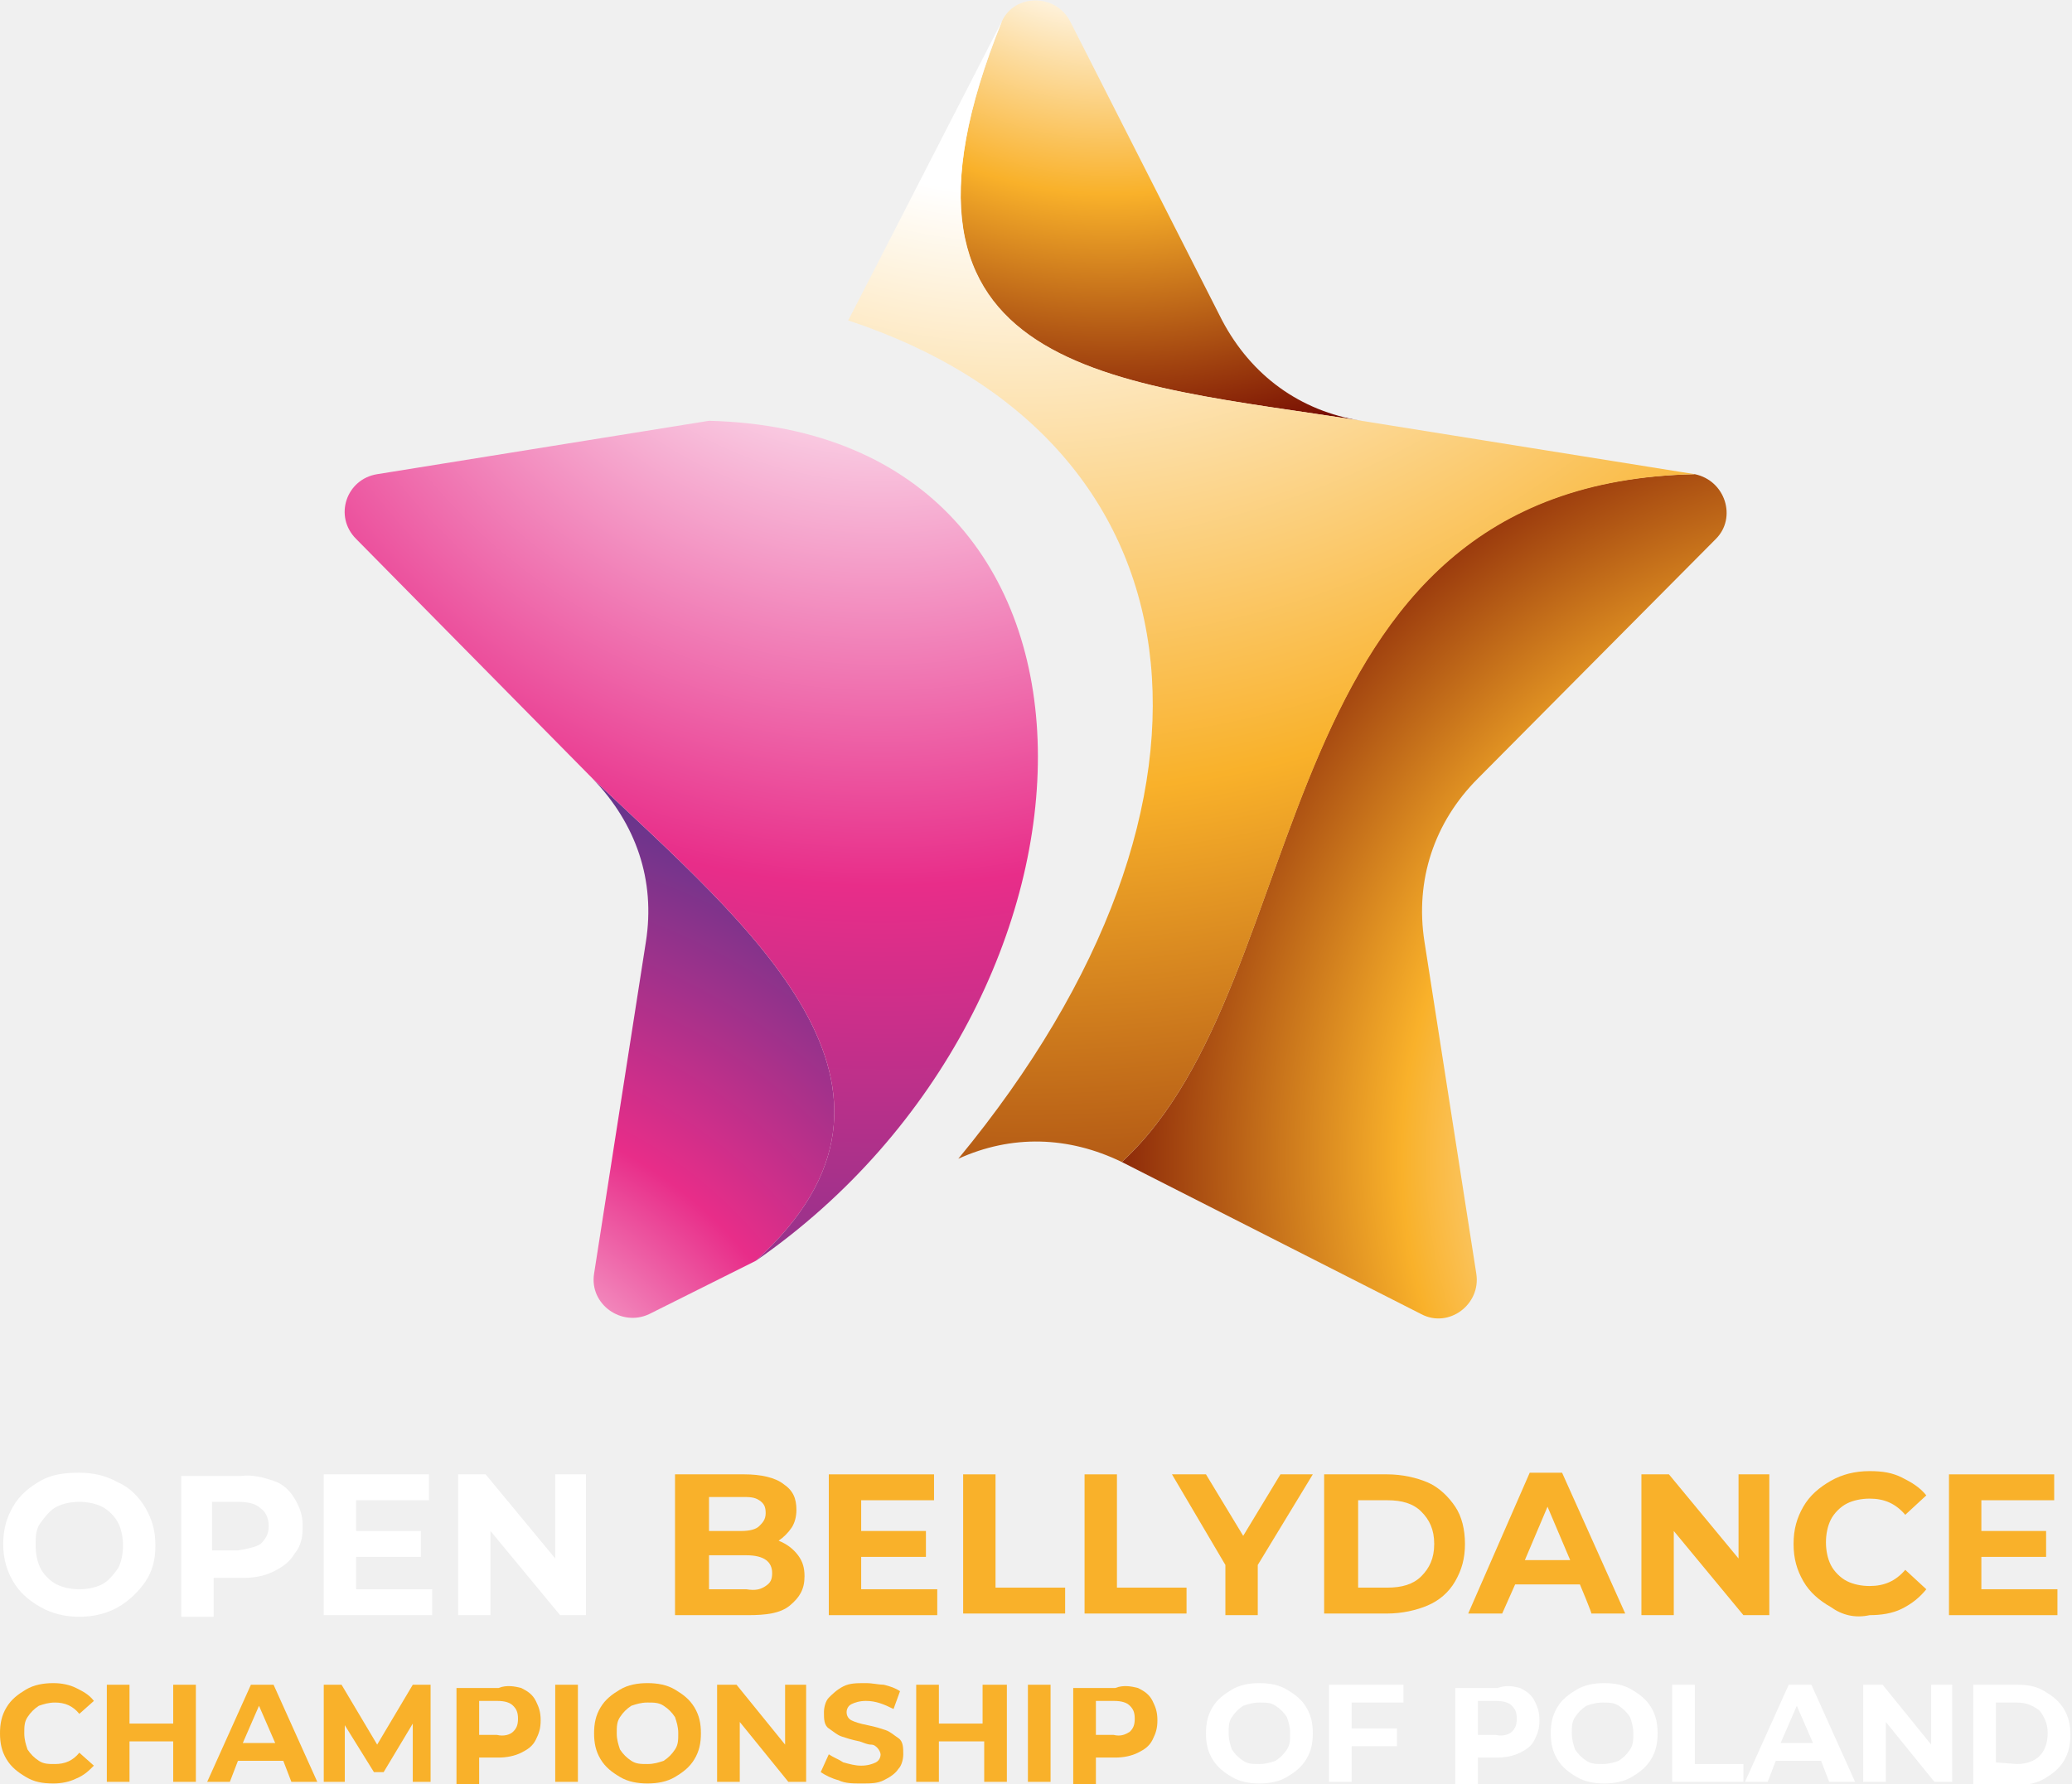
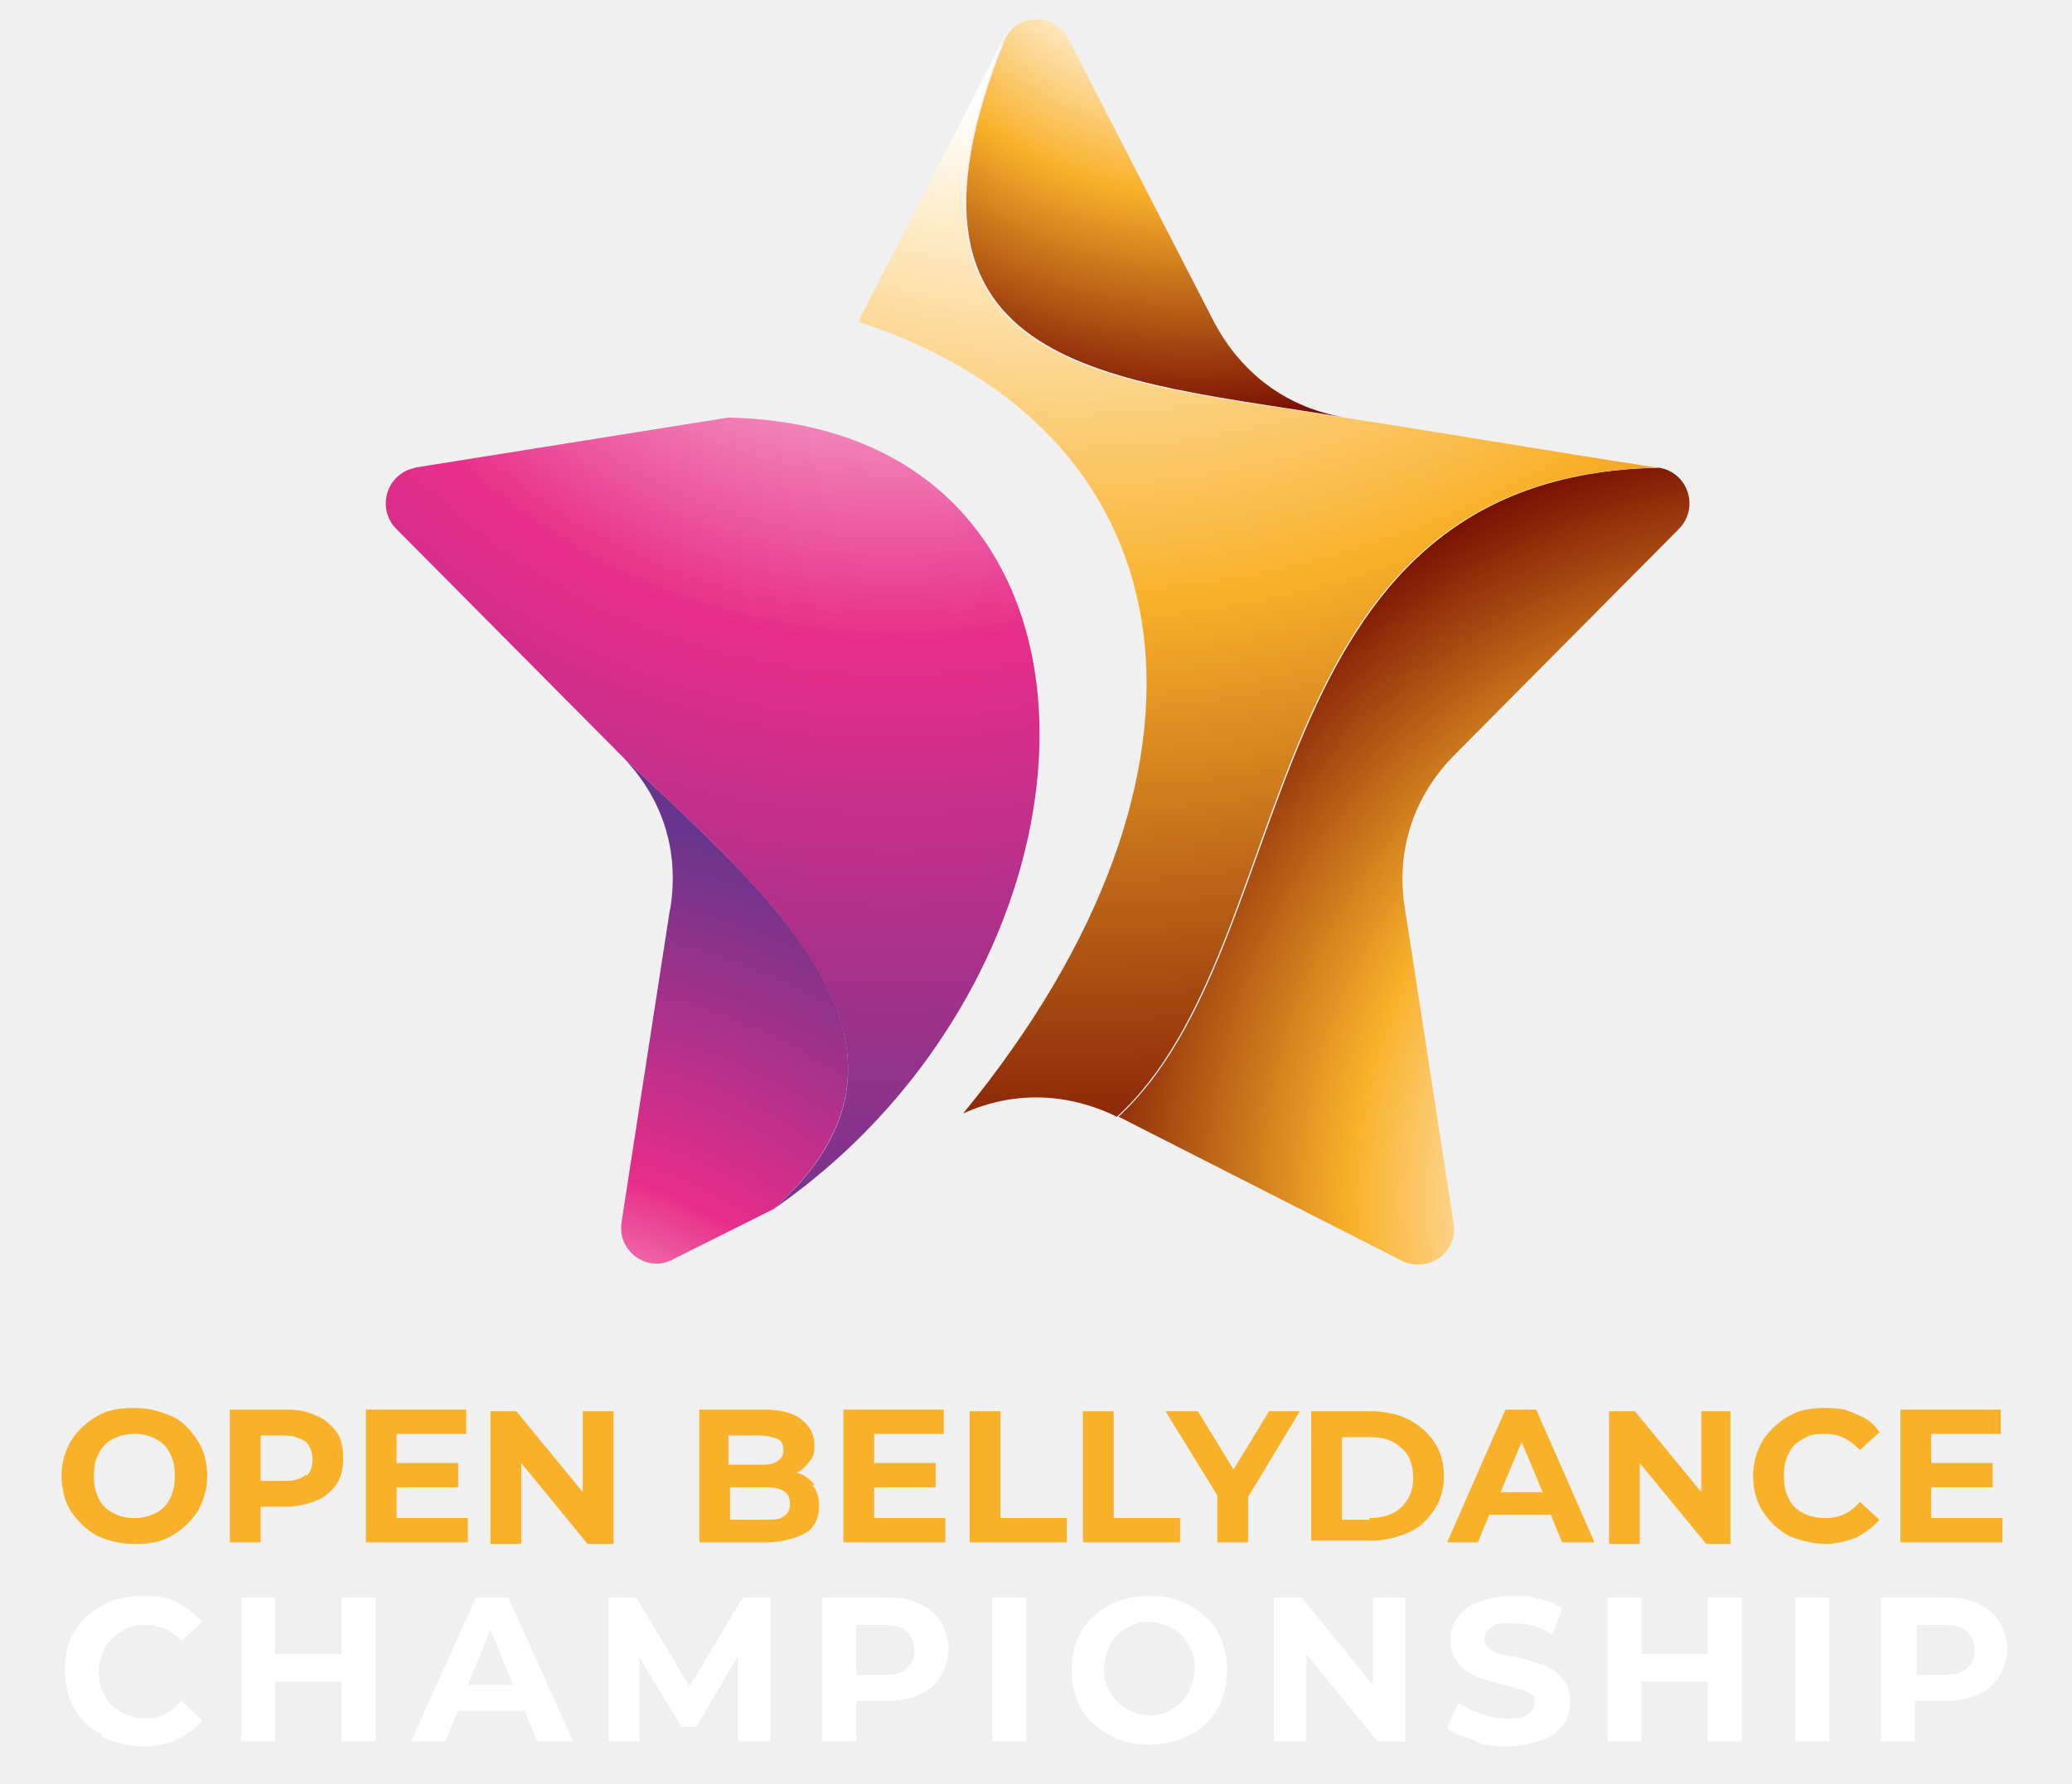
- <svg xmlns="http://www.w3.org/2000/svg" version="1.1" id="Layer_2_00000114756528809916875490000002293545720232282256_" x="0px" y="0px" viewBox="0 0 128 110.2" style="enable-background:new 0 0 128 110.2;" xml:space="preserve">
-   <style type="text/css">
- 	.st0{fill-rule:evenodd;clip-rule:evenodd;fill:url(#SVGID_1_);}
- 	.st1{fill-rule:evenodd;clip-rule:evenodd;fill:url(#SVGID_00000124850571968126546960000015269661903608165822_);}
- 	.st2{fill-rule:evenodd;clip-rule:evenodd;fill:url(#SVGID_00000133487993147397983270000016454717698132036777_);}
- 	.st3{fill-rule:evenodd;clip-rule:evenodd;fill:url(#SVGID_00000079467806571459448610000011172076685302199185_);}
- 	.st4{fill-rule:evenodd;clip-rule:evenodd;fill:url(#SVGID_00000141456107405861227030000001441255031304015242_);}
- 	.st5{fill:#FFFFFF;}
- 	.st6{fill:#F9B12A;}
- </style>
-   <g id="Layer_1-2">
-     <radialGradient id="SVGID_1_" cx="68.64" cy="154.245" r="41.26" gradientTransform="matrix(1 0 0 -1 -5.960464e-08 141.8998)" gradientUnits="userSpaceOnUse">
-       <stop offset="0.26" style="stop-color:#FFFFFF" />
-       <stop offset="0.59" style="stop-color:#F9B12A" />
-       <stop offset="1" style="stop-color:#6F0400" />
+ <svg xmlns="http://www.w3.org/2000/svg" xmlns:xlink="http://www.w3.org/1999/xlink" id="Layer_2" data-name="Layer 2" version="1.1" viewBox="0 0 128 110.2">
+   <defs>
+     <style>
+       .cls-1 {
+         clip-path: url(#clippath-2);
+       }
+ 
+       .cls-2 {
+         fill: none;
+       }
+ 
+       .cls-2, .cls-3, .cls-4, .cls-5, .cls-6, .cls-7, .cls-8, .cls-9 {
+         stroke-width: 0px;
+       }
+ 
+       .cls-10 {
+         clip-path: url(#clippath-1);
+       }
+ 
+       .cls-11 {
+         clip-path: url(#clippath-4);
+       }
+ 
+       .cls-3 {
+         fill: #f9b12a;
+       }
+ 
+       .cls-4 {
+         fill: url(#radial-gradient-2);
+       }
+ 
+       .cls-12 {
+         clip-path: url(#clippath);
+       }
+ 
+       .cls-5 {
+         fill: url(#radial-gradient-5);
+       }
+ 
+       .cls-6 {
+         fill: url(#radial-gradient);
+       }
+ 
+       .cls-13 {
+         clip-path: url(#clippath-3);
+       }
+ 
+       .cls-7 {
+         fill: #fff;
+       }
+ 
+       .cls-8 {
+         fill: url(#radial-gradient-3);
+       }
+ 
+       .cls-9 {
+         fill: url(#radial-gradient-4);
+       }
+     </style>
+     <clipPath id="clippath">
+       <path class="cls-2" d="M64,1.2c-.8,0-1.5.4-1.9,1.2-8.4,20.8,6.8,21,21,23.4-3.6-.6-6.4-2.7-8.1-5.9l-9-17.5c-.4-.8-1.2-1.2-1.9-1.2h0Z" />
+     </clipPath>
+     <radialGradient id="radial-gradient" cx=".2" cy="110.2" fx=".2" fy="110.2" r=".9" gradientTransform="translate(-4477.4 -18.5) rotate(90) scale(41.3 -41.3)" gradientUnits="userSpaceOnUse">
+       <stop offset="0" stop-color="#fff" />
+       <stop offset=".3" stop-color="#fff" />
+       <stop offset=".6" stop-color="#f9b12a" />
+       <stop offset="1" stop-color="#6f0400" />
    </radialGradient>
-     <path class="st0" d="M61.9,1.3C53,23.3,69,23.6,84.1,26c-3.8-0.6-6.8-2.8-8.6-6.2L66.1,1.3C65.2-0.4,62.7-0.4,61.9,1.3L61.9,1.3   L61.9,1.3z" />
-     <radialGradient id="SVGID_00000093167122486949551960000000797804493230243219_" cx="118.47" cy="70.335" r="54.05" gradientTransform="matrix(1 0 0 -1 -5.960464e-08 141.8998)" gradientUnits="userSpaceOnUse">
-       <stop offset="0.26" style="stop-color:#FFFFFF" />
-       <stop offset="0.59" style="stop-color:#F9B12A" />
-       <stop offset="1" style="stop-color:#6F0400" />
+     <clipPath id="clippath-1">
+       <path class="cls-2" d="M69.1,69l17.5,8.9c1.6.8,3.5-.5,3.2-2.3l-3-19.4c-.6-3.6.5-7,3.1-9.6l13.8-13.9c1.3-1.3.6-3.5-1.2-3.8-25.4.5-21.8,29.4-33.4,40.1" />
+     </clipPath>
+     <radialGradient id="radial-gradient-2" cx="0" cy="110.3" fx="0" fy="110.3" r=".9" gradientTransform="translate(6052.9 86.4) rotate(-90) scale(54.1 -54.1)" xlink:href="#radial-gradient" />
+     <clipPath id="clippath-2">
+       <path class="cls-2" d="M53.1,19.9c20.9,6.9,23.7,27.8,6.4,48.9,3.1-1.4,6.4-1.3,9.5.2,11.6-10.6,8-39.6,33.4-40.1-6.5-1-12.9-2.1-19.4-3.1-14.2-2.3-29.4-2.6-21-23.4l-9,17.5Z" />
+     </clipPath>
+     <radialGradient id="radial-gradient-3" cx="0" cy="110.2" fx="0" fy="110.2" r=".9" gradientTransform="translate(-12331.5 -23.5) rotate(90) scale(112.5 -112.5)" xlink:href="#radial-gradient" />
+     <clipPath id="clippath-3">
+       <path class="cls-2" d="M41.4,56.1l-3,19.4c-.3,1.8,1.6,3.2,3.2,2.3l6.2-3.1c11.2-10.1-.5-19.5-9.5-28.1,2.6,2.6,3.7,5.9,3.1,9.6" />
+     </clipPath>
+     <radialGradient id="radial-gradient-4" cx="0" cy="110.1" fx="0" fy="110.1" r=".9" gradientTransform="translate(14.4 5387.3) scale(48.3 -48.3)" gradientUnits="userSpaceOnUse">
+       <stop offset="0" stop-color="#fff" />
+       <stop offset=".1" stop-color="#fff" />
+       <stop offset=".5" stop-color="#e82d89" />
+       <stop offset="1" stop-color="#67358c" />
+       <stop offset="1" stop-color="#67358c" />
    </radialGradient>
-     <path style="fill-rule:evenodd;clip-rule:evenodd;fill:url(#SVGID_00000093167122486949551960000000797804493230243219_);" d="   M104.7,29.3c-26.9,0.5-23.1,31.2-35.4,42.5l18.5,9.4c1.7,0.9,3.7-0.6,3.4-2.5L88,58.2c-0.6-3.8,0.6-7.4,3.3-10.1L106,33.3   C107.3,32,106.6,29.7,104.7,29.3L104.7,29.3L104.7,29.3z" />
-     <radialGradient id="SVGID_00000016789946902276737010000015562097950722427783_" cx="63.06" cy="159.225" r="112.48" gradientTransform="matrix(1 0 0 -1 -5.960464e-08 141.8998)" gradientUnits="userSpaceOnUse">
-       <stop offset="0.26" style="stop-color:#FFFFFF" />
-       <stop offset="0.59" style="stop-color:#F9B12A" />
-       <stop offset="1" style="stop-color:#6F0400" />
-     </radialGradient>
-     <path style="fill-rule:evenodd;clip-rule:evenodd;fill:url(#SVGID_00000016789946902276737010000015562097950722427783_);" d="   M69.3,71.8c12.3-11.3,8.5-41.9,35.4-42.5C97.8,28.2,91,27.1,84.1,26C69.1,23.6,53,23.3,61.9,1.3l-9.5,18.5   c22.1,7.3,25.2,29.5,6.8,51.8C62.5,70.1,66,70.2,69.3,71.8L69.3,71.8L69.3,71.8z" />
-     <radialGradient id="SVGID_00000041979865960056979260000017966746852684155785_" cx="25.69" cy="47.415" r="48.34" gradientTransform="matrix(1 0 0 -1 -5.960464e-08 141.8998)" gradientUnits="userSpaceOnUse">
-       <stop offset="0.13" style="stop-color:#FFFFFF" />
-       <stop offset="0.55" style="stop-color:#E82D89" />
-       <stop offset="0.96" style="stop-color:#67358C" />
-     </radialGradient>
-     <path style="fill-rule:evenodd;clip-rule:evenodd;fill:url(#SVGID_00000041979865960056979260000017966746852684155785_);" d="   M46.7,77.9c11.8-10.7-0.5-20.7-10.1-29.8c2.7,2.8,3.9,6.3,3.3,10.1l-3.2,20.5c-0.3,1.9,1.7,3.3,3.4,2.5L46.7,77.9L46.7,77.9z" />
-     <radialGradient id="SVGID_00000104699209445330008320000003261569893180335779_" cx="54.49" cy="135.705" r="88.3" gradientTransform="matrix(1 0 0 -1 -5.960464e-08 141.8998)" gradientUnits="userSpaceOnUse">
-       <stop offset="0.13" style="stop-color:#FFFFFF" />
-       <stop offset="0.55" style="stop-color:#E82D89" />
-       <stop offset="0.96" style="stop-color:#67358C" />
-     </radialGradient>
-     <path style="fill-rule:evenodd;clip-rule:evenodd;fill:url(#SVGID_00000104699209445330008320000003261569893180335779_);" d="   M36.6,48.1c9.6,9.1,21.9,19.1,10.1,29.8C69.8,61.9,71,26.7,43.8,26l-20.5,3.3c-1.9,0.3-2.7,2.6-1.3,4L36.6,48.1L36.6,48.1z" />
-     <path class="st5" d="M2.5,99.3c-0.7-0.4-1.3-0.9-1.7-1.6s-0.6-1.4-0.6-2.3s0.2-1.6,0.6-2.3s1-1.2,1.7-1.6S4,91,4.9,91   s1.7,0.2,2.4,0.6C8,91.9,8.6,92.5,9,93.2s0.6,1.4,0.6,2.3S9.4,97.1,9,97.7s-1,1.2-1.7,1.6c-0.7,0.4-1.5,0.6-2.4,0.6   S3.2,99.7,2.5,99.3z M6.3,97.9c0.4-0.2,0.7-0.6,1-1c0.2-0.4,0.3-0.9,0.3-1.4s-0.1-1-0.3-1.4c-0.2-0.4-0.6-0.8-1-1   c-0.4-0.2-0.9-0.3-1.4-0.3s-1,0.1-1.4,0.3c-0.4,0.2-0.7,0.6-1,1s-0.3,0.9-0.3,1.4s0.1,1,0.3,1.4s0.6,0.8,1,1s0.9,0.3,1.4,0.3   S5.9,98.1,6.3,97.9z" />
-     <path class="st5" d="M16.9,91.5c0.6,0.2,1,0.6,1.3,1.1c0.3,0.5,0.5,1,0.5,1.7s-0.1,1.2-0.5,1.7c-0.3,0.5-0.7,0.8-1.3,1.1   s-1.2,0.4-2,0.4h-1.7v2.4h-2v-8.7h3.7C15.6,91.1,16.3,91.3,16.9,91.5L16.9,91.5z M16.1,95.4c0.3-0.3,0.5-0.6,0.5-1.1   s-0.2-0.9-0.5-1.1c-0.3-0.3-0.8-0.4-1.4-0.4h-1.6v3h1.6C15.3,95.7,15.8,95.6,16.1,95.4L16.1,95.4z" />
-     <path class="st5" d="M26.7,98.2v1.6H20v-8.7h6.5v1.6H22v1.9h4v1.6h-4v2L26.7,98.2L26.7,98.2z" />
-     <path class="st5" d="M36.2,91.1v8.7h-1.6l-4.3-5.2v5.2h-2v-8.7H30l4.3,5.2v-5.2H36.2L36.2,91.1z" />
-     <path class="st6" d="M49.3,96.1c0.3,0.4,0.4,0.8,0.4,1.3c0,0.8-0.3,1.3-0.9,1.8s-1.5,0.6-2.6,0.6h-4.5v-8.7H46c1,0,1.9,0.2,2.4,0.6   c0.6,0.4,0.8,0.9,0.8,1.6c0,0.4-0.1,0.8-0.3,1.1s-0.5,0.6-0.8,0.8C48.6,95.4,49,95.7,49.3,96.1L49.3,96.1z M43.8,92.6v2h2   c0.5,0,0.9-0.1,1.1-0.3s0.4-0.4,0.4-0.8s-0.1-0.6-0.4-0.8s-0.6-0.2-1.1-0.2H43.8z M47.3,98c0.3-0.2,0.4-0.4,0.4-0.8   c0-0.7-0.5-1.1-1.6-1.1h-2.3v2.1h2.3C46.7,98.3,47,98.2,47.3,98L47.3,98z" />
-     <path class="st6" d="M57.9,98.2v1.6h-6.7v-8.7h6.5v1.6h-4.5v1.9h4v1.6h-4v2L57.9,98.2L57.9,98.2z" />
-     <path class="st6" d="M59.5,91.1h2v7h4.3v1.6h-6.3L59.5,91.1L59.5,91.1z" />
-     <path class="st6" d="M67,91.1h2v7h4.3v1.6H67L67,91.1L67,91.1z" />
-     <path class="st6" d="M77.7,96.7v3.1h-2v-3.1l-3.3-5.6h2.1l2.3,3.8l2.3-3.8h2L77.7,96.7L77.7,96.7z" />
-     <path class="st6" d="M81.8,91.1h3.9c0.9,0,1.8,0.2,2.5,0.5s1.3,0.9,1.7,1.5s0.6,1.4,0.6,2.3s-0.2,1.6-0.6,2.3s-1,1.2-1.7,1.5   s-1.6,0.5-2.5,0.5h-3.9V91.1L81.8,91.1z M85.7,98.1c0.9,0,1.6-0.2,2.1-0.7s0.8-1.1,0.8-2s-0.3-1.5-0.8-2c-0.5-0.5-1.2-0.7-2.1-0.7   h-1.8v5.4H85.7z" />
-     <path class="st6" d="M97.6,97.9h-4l-0.8,1.8h-2.1l3.8-8.7h2l3.9,8.7h-2.1C98.4,99.8,97.6,97.9,97.6,97.9z M97,96.4l-1.4-3.3   l-1.4,3.3C94.2,96.4,97,96.4,97,96.4z" />
-     <path class="st6" d="M109.3,91.1v8.7h-1.6l-4.3-5.2v5.2h-2v-8.7h1.7l4.3,5.2v-5.2H109.3L109.3,91.1z" />
-     <path class="st6" d="M113.1,99.3c-0.7-0.4-1.3-0.9-1.7-1.6c-0.4-0.7-0.6-1.4-0.6-2.3s0.2-1.6,0.6-2.3s1-1.2,1.7-1.6   s1.5-0.6,2.4-0.6c0.8,0,1.4,0.1,2,0.4s1.1,0.6,1.5,1.1l-1.3,1.2c-0.6-0.7-1.3-1-2.2-1c-0.5,0-1,0.1-1.4,0.3c-0.4,0.2-0.8,0.6-1,1   s-0.3,0.9-0.3,1.4s0.1,1,0.3,1.4c0.2,0.4,0.6,0.8,1,1s0.9,0.3,1.4,0.3c0.9,0,1.6-0.3,2.2-1l1.3,1.2c-0.4,0.5-0.9,0.9-1.5,1.2   s-1.3,0.4-2,0.4C114.6,100,113.8,99.8,113.1,99.3L113.1,99.3z" />
-     <path class="st6" d="M127.1,98.2v1.6h-6.7v-8.7h6.5v1.6h-4.5v1.9h4v1.6h-4v2L127.1,98.2L127.1,98.2z" />
-     <path class="st6" d="M1.6,109.8c-0.5-0.3-0.9-0.6-1.2-1.1s-0.4-1-0.4-1.6s0.1-1.1,0.4-1.6c0.3-0.5,0.7-0.8,1.2-1.1   c0.5-0.3,1.1-0.4,1.7-0.4c0.5,0,1,0.1,1.4,0.3s0.8,0.4,1.1,0.8l-0.9,0.8c-0.4-0.5-0.9-0.7-1.5-0.7c-0.4,0-0.7,0.1-1,0.2   c-0.3,0.2-0.5,0.4-0.7,0.7s-0.2,0.6-0.2,1s0.1,0.7,0.2,1c0.2,0.3,0.4,0.5,0.7,0.7s0.6,0.2,1,0.2c0.6,0,1.1-0.2,1.5-0.7l0.9,0.8   c-0.3,0.3-0.6,0.6-1.1,0.8c-0.4,0.2-0.9,0.3-1.4,0.3C2.6,110.2,2.1,110.1,1.6,109.8L1.6,109.8z" />
-     <path class="st6" d="M12.1,104.1v6h-1.4v-2.5H8v2.5H6.6v-6H8v2.4h2.7v-2.4H12.1z" />
-     <path class="st6" d="M17.5,108.8h-2.8l-0.5,1.3h-1.4l2.7-6h1.4l2.7,6H18C18,110.1,17.5,108.8,17.5,108.8z M17,107.7l-1-2.3l-1,2.3   H17L17,107.7z" />
-     <path class="st6" d="M25.5,110.1v-3.6l-1.8,3h-0.6l-1.8-2.9v3.5H20v-6h1.1l2.2,3.7l2.2-3.7h1.1l0,6L25.5,110.1L25.5,110.1z" />
-     <path class="st6" d="M32.2,104.3c0.4,0.2,0.7,0.4,0.9,0.8s0.3,0.7,0.3,1.2s-0.1,0.8-0.3,1.2s-0.5,0.6-0.9,0.8s-0.9,0.3-1.4,0.3   h-1.2v1.7h-1.4v-6h2.6C31.3,104.1,31.8,104.2,32.2,104.3L32.2,104.3z M31.7,107c0.2-0.2,0.3-0.4,0.3-0.8s-0.1-0.6-0.3-0.8   s-0.5-0.3-1-0.3h-1.1v2.1h1.1C31.1,107.3,31.5,107.2,31.7,107z" />
-     <path class="st6" d="M34.3,104.1h1.4v6h-1.4V104.1z" />
-     <path class="st6" d="M38.3,109.8c-0.5-0.3-0.9-0.6-1.2-1.1c-0.3-0.5-0.4-1-0.4-1.6s0.1-1.1,0.4-1.6c0.3-0.5,0.7-0.8,1.2-1.1   s1.1-0.4,1.7-0.4s1.2,0.1,1.7,0.4s0.9,0.6,1.2,1.1s0.4,1,0.4,1.6s-0.1,1.1-0.4,1.6c-0.3,0.5-0.7,0.8-1.2,1.1s-1.1,0.4-1.7,0.4   S38.8,110.1,38.3,109.8z M41,108.8c0.3-0.2,0.5-0.4,0.7-0.7s0.2-0.6,0.2-1s-0.1-0.7-0.2-1c-0.2-0.3-0.4-0.5-0.7-0.7   c-0.3-0.2-0.6-0.2-1-0.2s-0.7,0.1-1,0.2c-0.3,0.2-0.5,0.4-0.7,0.7c-0.2,0.3-0.2,0.6-0.2,1s0.1,0.7,0.2,1c0.2,0.3,0.4,0.5,0.7,0.7   s0.6,0.2,1,0.2S40.7,108.9,41,108.8z" />
-     <path class="st6" d="M49.8,104.1v6h-1.1l-3-3.7v3.7h-1.4v-6h1.2l3,3.7v-3.7C48.5,104.1,49.8,104.1,49.8,104.1z" />
-     <path class="st6" d="M51.8,110c-0.4-0.1-0.8-0.3-1.1-0.5l0.5-1.1c0.3,0.2,0.6,0.3,0.9,0.5c0.4,0.1,0.7,0.2,1.1,0.2   c0.4,0,0.7-0.1,0.9-0.2c0.2-0.1,0.3-0.3,0.3-0.5c0-0.1-0.1-0.3-0.2-0.4c-0.1-0.1-0.2-0.2-0.4-0.2s-0.4-0.1-0.7-0.2   c-0.5-0.1-0.8-0.2-1.1-0.3c-0.3-0.1-0.5-0.3-0.8-0.5s-0.3-0.6-0.3-1c0-0.3,0.1-0.7,0.3-0.9s0.5-0.5,0.9-0.7   c0.4-0.2,0.8-0.2,1.4-0.2c0.4,0,0.8,0.1,1.1,0.1c0.4,0.1,0.7,0.2,1,0.4l-0.4,1.1c-0.6-0.3-1.1-0.5-1.7-0.5c-0.4,0-0.7,0.1-0.9,0.2   c-0.2,0.1-0.3,0.3-0.3,0.5s0.1,0.4,0.3,0.5s0.5,0.2,1,0.3c0.5,0.1,0.8,0.2,1.1,0.3c0.3,0.1,0.5,0.3,0.8,0.5s0.3,0.6,0.3,1   c0,0.3-0.1,0.7-0.3,0.9c-0.2,0.3-0.5,0.5-0.9,0.7c-0.4,0.2-0.8,0.2-1.4,0.2C52.7,110.2,52.2,110.2,51.8,110L51.8,110z" />
-     <path class="st6" d="M62.2,104.1v6h-1.4v-2.5H58v2.5h-1.4v-6H58v2.4h2.7v-2.4H62.2z" />
-     <path class="st6" d="M63.5,104.1h1.4v6h-1.4C63.5,110.1,63.5,104.1,63.5,104.1z" />
-     <path class="st6" d="M70.3,104.3c0.4,0.2,0.7,0.4,0.9,0.8s0.3,0.7,0.3,1.2s-0.1,0.8-0.3,1.2s-0.5,0.6-0.9,0.8s-0.9,0.3-1.4,0.3   h-1.2v1.7h-1.4v-6h2.6C69.4,104.1,69.9,104.2,70.3,104.3L70.3,104.3z M69.8,107c0.2-0.2,0.3-0.4,0.3-0.8s-0.1-0.6-0.3-0.8   s-0.5-0.3-1-0.3h-1.1v2.1h1.1C69.2,107.3,69.5,107.2,69.8,107z" />
-     <path class="st5" d="M76.1,109.8c-0.5-0.3-0.9-0.6-1.2-1.1c-0.3-0.5-0.4-1-0.4-1.6s0.1-1.1,0.4-1.6c0.3-0.5,0.7-0.8,1.2-1.1   s1.1-0.4,1.7-0.4s1.2,0.1,1.7,0.4s0.9,0.6,1.2,1.1s0.4,1,0.4,1.6s-0.1,1.1-0.4,1.6c-0.3,0.5-0.7,0.8-1.2,1.1s-1.1,0.4-1.7,0.4   S76.6,110.1,76.1,109.8z M78.8,108.8c0.3-0.2,0.5-0.4,0.7-0.7c0.2-0.3,0.2-0.6,0.2-1s-0.1-0.7-0.2-1c-0.2-0.3-0.4-0.5-0.7-0.7   c-0.3-0.2-0.6-0.2-1-0.2s-0.7,0.1-1,0.2c-0.3,0.2-0.5,0.4-0.7,0.7c-0.2,0.3-0.2,0.6-0.2,1s0.1,0.7,0.2,1c0.2,0.3,0.4,0.5,0.7,0.7   s0.6,0.2,1,0.2S78.5,108.9,78.8,108.8z" />
-     <path class="st5" d="M83.5,105.2v1.6h2.8v1.1h-2.8v2.2h-1.4v-6h4.6v1.1C86.6,105.2,83.5,105.2,83.5,105.2z" />
-     <path class="st5" d="M93.9,104.3c0.4,0.2,0.7,0.4,0.9,0.8s0.3,0.7,0.3,1.2s-0.1,0.8-0.3,1.2s-0.5,0.6-0.9,0.8s-0.9,0.3-1.4,0.3   h-1.2v1.7h-1.4v-6h2.6C93.1,104.1,93.5,104.2,93.9,104.3L93.9,104.3z M93.4,107c0.2-0.2,0.3-0.4,0.3-0.8s-0.1-0.6-0.3-0.8   s-0.5-0.3-1-0.3h-1.1v2.1h1.1C92.8,107.3,93.2,107.2,93.4,107z" />
-     <path class="st5" d="M97.4,109.8c-0.5-0.3-0.9-0.6-1.2-1.1c-0.3-0.5-0.4-1-0.4-1.6s0.1-1.1,0.4-1.6c0.3-0.5,0.7-0.8,1.2-1.1   s1.1-0.4,1.7-0.4s1.2,0.1,1.7,0.4s0.9,0.6,1.2,1.1s0.4,1,0.4,1.6s-0.1,1.1-0.4,1.6c-0.3,0.5-0.7,0.8-1.2,1.1s-1.1,0.4-1.7,0.4   S97.9,110.1,97.4,109.8z M100,108.8c0.3-0.2,0.5-0.4,0.7-0.7c0.2-0.3,0.2-0.6,0.2-1s-0.1-0.7-0.2-1c-0.2-0.3-0.4-0.5-0.7-0.7   c-0.3-0.2-0.6-0.2-1-0.2s-0.7,0.1-1,0.2c-0.3,0.2-0.5,0.4-0.7,0.7c-0.2,0.3-0.2,0.6-0.2,1s0.1,0.7,0.2,1c0.2,0.3,0.4,0.5,0.7,0.7   s0.6,0.2,1,0.2S99.7,108.9,100,108.8z" />
-     <path class="st5" d="M103.3,104.1h1.4v4.9h3v1.1h-4.4V104.1L103.3,104.1z" />
-     <path class="st5" d="M112.5,108.8h-2.8l-0.5,1.3h-1.4l2.7-6h1.4l2.7,6H113L112.5,108.8z M112,107.7l-1-2.3l-1,2.3H112L112,107.7z" />
-     <path class="st5" d="M120.6,104.1v6h-1.1l-3-3.7v3.7h-1.4v-6h1.2l3,3.7v-3.7H120.6z" />
-     <path class="st5" d="M121.9,104.1h2.7c0.7,0,1.2,0.1,1.7,0.4s0.9,0.6,1.2,1.1s0.4,1,0.4,1.6s-0.1,1.1-0.4,1.6s-0.7,0.8-1.2,1.1   s-1.1,0.4-1.7,0.4h-2.7V104.1L121.9,104.1z M124.6,109c0.6,0,1.1-0.2,1.4-0.5s0.5-0.8,0.5-1.4s-0.2-1-0.5-1.4   c-0.4-0.3-0.8-0.5-1.4-0.5h-1.3v3.7L124.6,109L124.6,109z" />
+     <clipPath id="clippath-4">
+       <path class="cls-2" d="M25.7,28.9c-1.8.3-2.5,2.5-1.2,3.8l13.8,13.9c9,8.6,20.7,18.1,9.5,28.1,21.8-15.1,22.9-48.3-2.8-48.9l-19.4,3.1Z" />
+     </clipPath>
+     <radialGradient id="radial-gradient-5" cx="0" cy="110.2" fx="0" fy="110.2" r=".9" gradientTransform="translate(-9675.4 0) rotate(90) scale(88.3 -88.3)" xlink:href="#radial-gradient-4" />
+   </defs>
+   <g class="cls-12">
+     <rect class="cls-6" x="53.7" y="1.2" width="29.4" height="24.6" />
+   </g>
+   <g class="cls-10">
+     <rect class="cls-4" x="56.4" y="24.7" width="61.4" height="58.2" transform="translate(-7.4 93.2) rotate(-54.4)" />
+   </g>
+   <g class="cls-1">
+     <rect class="cls-8" x="53.1" y="2.4" width="49.4" height="66.6" />
+   </g>
+   <g class="cls-13">
+     <rect class="cls-9" x="29.4" y="44.6" width="38.2" height="36" transform="translate(-30.7 63.6) rotate(-53)" />
+   </g>
+   <g class="cls-11">
+     <rect class="cls-5" x="23.1" y="25.8" width="47.5" height="48.9" />
+   </g>
+   <g>
+     <path class="cls-3" d="M6,94.9c-.7-.4-1.2-.9-1.6-1.5-.4-.6-.6-1.4-.6-2.2s.2-1.5.6-2.2c.4-.6.9-1.1,1.6-1.5s1.4-.5,2.3-.5,1.6.2,2.3.5,1.2.9,1.6,1.5c.4.6.6,1.4.6,2.2s-.2,1.5-.6,2.2c-.4.6-.9,1.1-1.6,1.5s-1.4.5-2.3.5-1.6-.2-2.3-.5ZM9.6,93.5c.4-.2.7-.5.9-.9.2-.4.3-.8.3-1.4s-.1-1-.3-1.4c-.2-.4-.5-.7-.9-.9s-.8-.3-1.3-.3-.9.1-1.3.3c-.4.2-.7.5-.9.9-.2.4-.3.8-.3,1.4s.1,1,.3,1.4c.2.4.5.7.9.9.4.2.8.3,1.3.3s.9-.1,1.3-.3Z" />
+     <path class="cls-3" d="M19.6,87.5c.5.2.9.6,1.2,1,.3.4.4,1,.4,1.6s-.1,1.1-.4,1.6c-.3.4-.7.8-1.2,1s-1.2.4-1.9.4h-1.6v2.2h-1.9v-8.2h3.5c.7,0,1.3.1,1.9.4ZM18.9,91.2c.3-.2.4-.6.4-1s-.1-.8-.4-1.1c-.3-.2-.7-.4-1.3-.4h-1.5v2.8h1.5c.6,0,1-.1,1.3-.4Z" />
+     <path class="cls-3" d="M28.9,93.8v1.5h-6.3v-8.2h6.2v1.5h-4.3v1.8h3.8v1.5h-3.8v1.9h4.4Z" />
+     <path class="cls-3" d="M37.9,87.2v8.2h-1.6l-4.1-5v5h-1.9v-8.2h1.6l4.1,5v-5h1.9Z" />
+     <path class="cls-3" d="M50.2,91.8c.3.3.4.8.4,1.3,0,.7-.3,1.3-.8,1.6s-1.4.6-2.4.6h-4.2v-8.2h4c1,0,1.8.2,2.3.6.5.4.8.9.8,1.5s0,.8-.3,1.1c-.2.3-.5.6-.8.7.5.1.8.4,1.1.7ZM45,88.6v1.9h1.9c.5,0,.8,0,1.1-.2s.4-.4.4-.7-.1-.6-.4-.7-.6-.2-1.1-.2h-1.9ZM48.4,93.7c.3-.2.4-.4.4-.8,0-.7-.5-1-1.5-1h-2.2v2h2.2c.5,0,.9,0,1.1-.2Z" />
+     <path class="cls-3" d="M58.4,93.8v1.5h-6.3v-8.2h6.2v1.5h-4.3v1.8h3.8v1.5h-3.8v1.9h4.4Z" />
+     <path class="cls-3" d="M59.9,87.2h1.9v6.6h4.1v1.5h-6v-8.2Z" />
+     <path class="cls-3" d="M66.9,87.2h1.9v6.6h4.1v1.5h-6v-8.2Z" />
+     <path class="cls-3" d="M77.1,92.4v2.9h-1.9v-2.9l-3.2-5.2h2l2.2,3.6,2.2-3.6h1.9l-3.2,5.3Z" />
+     <path class="cls-3" d="M81,87.2h3.7c.9,0,1.7.2,2.3.5s1.2.8,1.6,1.4c.4.6.6,1.3.6,2.1s-.2,1.5-.6,2.1c-.4.6-.9,1.1-1.6,1.4s-1.5.5-2.3.5h-3.7v-8.2ZM84.6,93.8c.8,0,1.5-.2,2-.7.5-.5.7-1.1.7-1.8s-.2-1.4-.7-1.8c-.5-.5-1.1-.7-2-.7h-1.7v5.1h1.7Z" />
+     <path class="cls-3" d="M95.8,93.6h-3.8l-.7,1.7h-1.9l3.6-8.2h1.9l3.6,8.2h-2l-.7-1.7ZM95.3,92.2l-1.3-3.1-1.3,3.1h2.6Z" />
+     <path class="cls-3" d="M106.9,87.2v8.2h-1.5l-4.1-5v5h-1.9v-8.2h1.6l4.1,5v-5h1.9Z" />
+     <path class="cls-3" d="M110.5,94.9c-.7-.4-1.2-.9-1.6-1.5s-.6-1.4-.6-2.2.2-1.5.6-2.2c.4-.6.9-1.1,1.6-1.5s1.4-.5,2.3-.5,1.3.1,1.9.4c.6.2,1.1.6,1.4,1.1l-1.2,1.1c-.6-.6-1.2-1-2.1-1s-1,.1-1.4.3c-.4.2-.7.5-.9.9-.2.4-.3.8-.3,1.4s.1,1,.3,1.4c.2.4.5.7.9.9.4.2.8.3,1.4.3.8,0,1.5-.3,2.1-1l1.2,1.1c-.4.5-.9.8-1.4,1.1-.6.2-1.2.4-1.9.4s-1.6-.2-2.3-.5Z" />
+     <path class="cls-3" d="M123.7,93.8v1.5h-6.3v-8.2h6.2v1.5h-4.3v1.8h3.8v1.5h-3.8v1.9h4.4Z" />
+   </g>
+   <g>
+     <path class="cls-7" d="M6.3,107.2c-.7-.4-1.3-.9-1.7-1.6-.4-.7-.6-1.5-.6-2.4s.2-1.7.6-2.4,1-1.2,1.7-1.6c.7-.4,1.6-.6,2.5-.6s1.5.1,2.1.4c.6.3,1.1.7,1.6,1.2l-1.3,1.2c-.6-.7-1.4-1-2.2-1s-1,.1-1.5.4-.8.6-1,1c-.2.4-.4.9-.4,1.5s.1,1,.4,1.5c.2.4.6.8,1,1s.9.4,1.5.4c.9,0,1.6-.4,2.2-1.1l1.3,1.2c-.4.5-1,.9-1.6,1.2s-1.3.4-2.1.4-1.7-.2-2.5-.6Z" />
+     <path class="cls-7" d="M23.2,98.7v8.9h-2.1v-3.7h-4.1v3.7h-2.1v-8.9h2.1v3.5h4.1v-3.5h2.1Z" />
+     <path class="cls-7" d="M32.4,105.7h-4.1l-.8,1.9h-2.1l4-8.9h2l4,8.9h-2.2l-.8-1.9ZM31.7,104.1l-1.4-3.4-1.4,3.4h2.8Z" />
+     <path class="cls-7" d="M45.6,107.6v-5.3s-2.6,4.4-2.6,4.4h-.9l-2.6-4.3v5.2h-1.9v-8.9h1.7l3.3,5.5,3.3-5.5h1.7v8.9s-1.9,0-1.9,0Z" />
+     <path class="cls-7" d="M56.8,99.1c.6.3,1,.6,1.3,1.1.3.5.5,1.1.5,1.7s-.2,1.2-.5,1.7c-.3.5-.8.9-1.3,1.1-.6.3-1.3.4-2.1.4h-1.8v2.5h-2.1v-8.9h3.9c.8,0,1.5.1,2.1.4ZM56,103.1c.3-.3.5-.6.5-1.1s-.2-.9-.5-1.2c-.3-.3-.8-.4-1.4-.4h-1.7v3.1h1.7c.6,0,1.1-.1,1.4-.4Z" />
+     <path class="cls-7" d="M61.3,98.7h2.1v8.9h-2.1v-8.9Z" />
+     <path class="cls-7" d="M68.5,107.2c-.7-.4-1.3-.9-1.7-1.6-.4-.7-.6-1.5-.6-2.4s.2-1.7.6-2.4c.4-.7,1-1.2,1.7-1.6s1.6-.6,2.5-.6,1.8.2,2.5.6,1.3.9,1.7,1.6c.4.7.6,1.5.6,2.4s-.2,1.7-.6,2.4c-.4.7-1,1.3-1.7,1.6-.7.4-1.6.6-2.5.6s-1.8-.2-2.5-.6ZM72.4,105.6c.4-.2.8-.6,1-1,.2-.4.4-.9.4-1.5s-.1-1-.4-1.5c-.2-.4-.6-.8-1-1s-.9-.4-1.4-.4-1,.1-1.4.4c-.4.2-.8.6-1,1-.2.4-.4.9-.4,1.5s.1,1,.4,1.5c.2.4.6.8,1,1,.4.2.9.4,1.4.4s1-.1,1.4-.4Z" />
+     <path class="cls-7" d="M86.8,98.7v8.9h-1.7l-4.4-5.4v5.4h-2v-8.9h1.7l4.4,5.4v-5.4h2Z" />
+     <path class="cls-7" d="M91,107.5c-.7-.2-1.2-.4-1.6-.7l.7-1.6c.4.3.8.5,1.4.7s1.1.3,1.6.3,1,0,1.3-.3c.3-.2.4-.4.4-.7s0-.4-.2-.5c-.2-.1-.4-.3-.6-.3s-.6-.2-1.1-.3c-.7-.2-1.2-.3-1.7-.5-.4-.2-.8-.4-1.1-.8-.3-.4-.5-.8-.5-1.4s.1-1,.4-1.4c.3-.4.7-.8,1.3-1,.6-.2,1.3-.4,2.1-.4s1.1,0,1.7.2c.5.1,1,.3,1.4.6l-.6,1.6c-.8-.5-1.6-.7-2.5-.7s-1,0-1.3.3c-.3.2-.4.4-.4.7s.2.5.5.7.8.3,1.5.4c.7.2,1.2.3,1.7.5.4.2.8.4,1.1.8.3.3.5.8.5,1.4s-.1,1-.4,1.4c-.3.4-.7.8-1.3,1-.6.2-1.3.4-2.1.4s-1.4,0-2-.3Z" />
+     <path class="cls-7" d="M107.6,98.7v8.9h-2.1v-3.7h-4.1v3.7h-2.1v-8.9h2.1v3.5h4.1v-3.5h2.1Z" />
+     <path class="cls-7" d="M110.9,98.7h2.1v8.9h-2.1v-8.9Z" />
+     <path class="cls-7" d="M122.2,99.1c.6.3,1,.6,1.3,1.1.3.5.5,1.1.5,1.7s-.2,1.2-.5,1.7c-.3.5-.8.9-1.3,1.1-.6.3-1.3.4-2.1.4h-1.8v2.5h-2.1v-8.9h3.9c.8,0,1.5.1,2.1.4ZM121.5,103.1c.3-.3.5-.6.5-1.1s-.2-.9-.5-1.2c-.3-.3-.8-.4-1.4-.4h-1.7v3.1h1.7c.6,0,1.1-.1,1.4-.4Z" />
  </g>
</svg>
